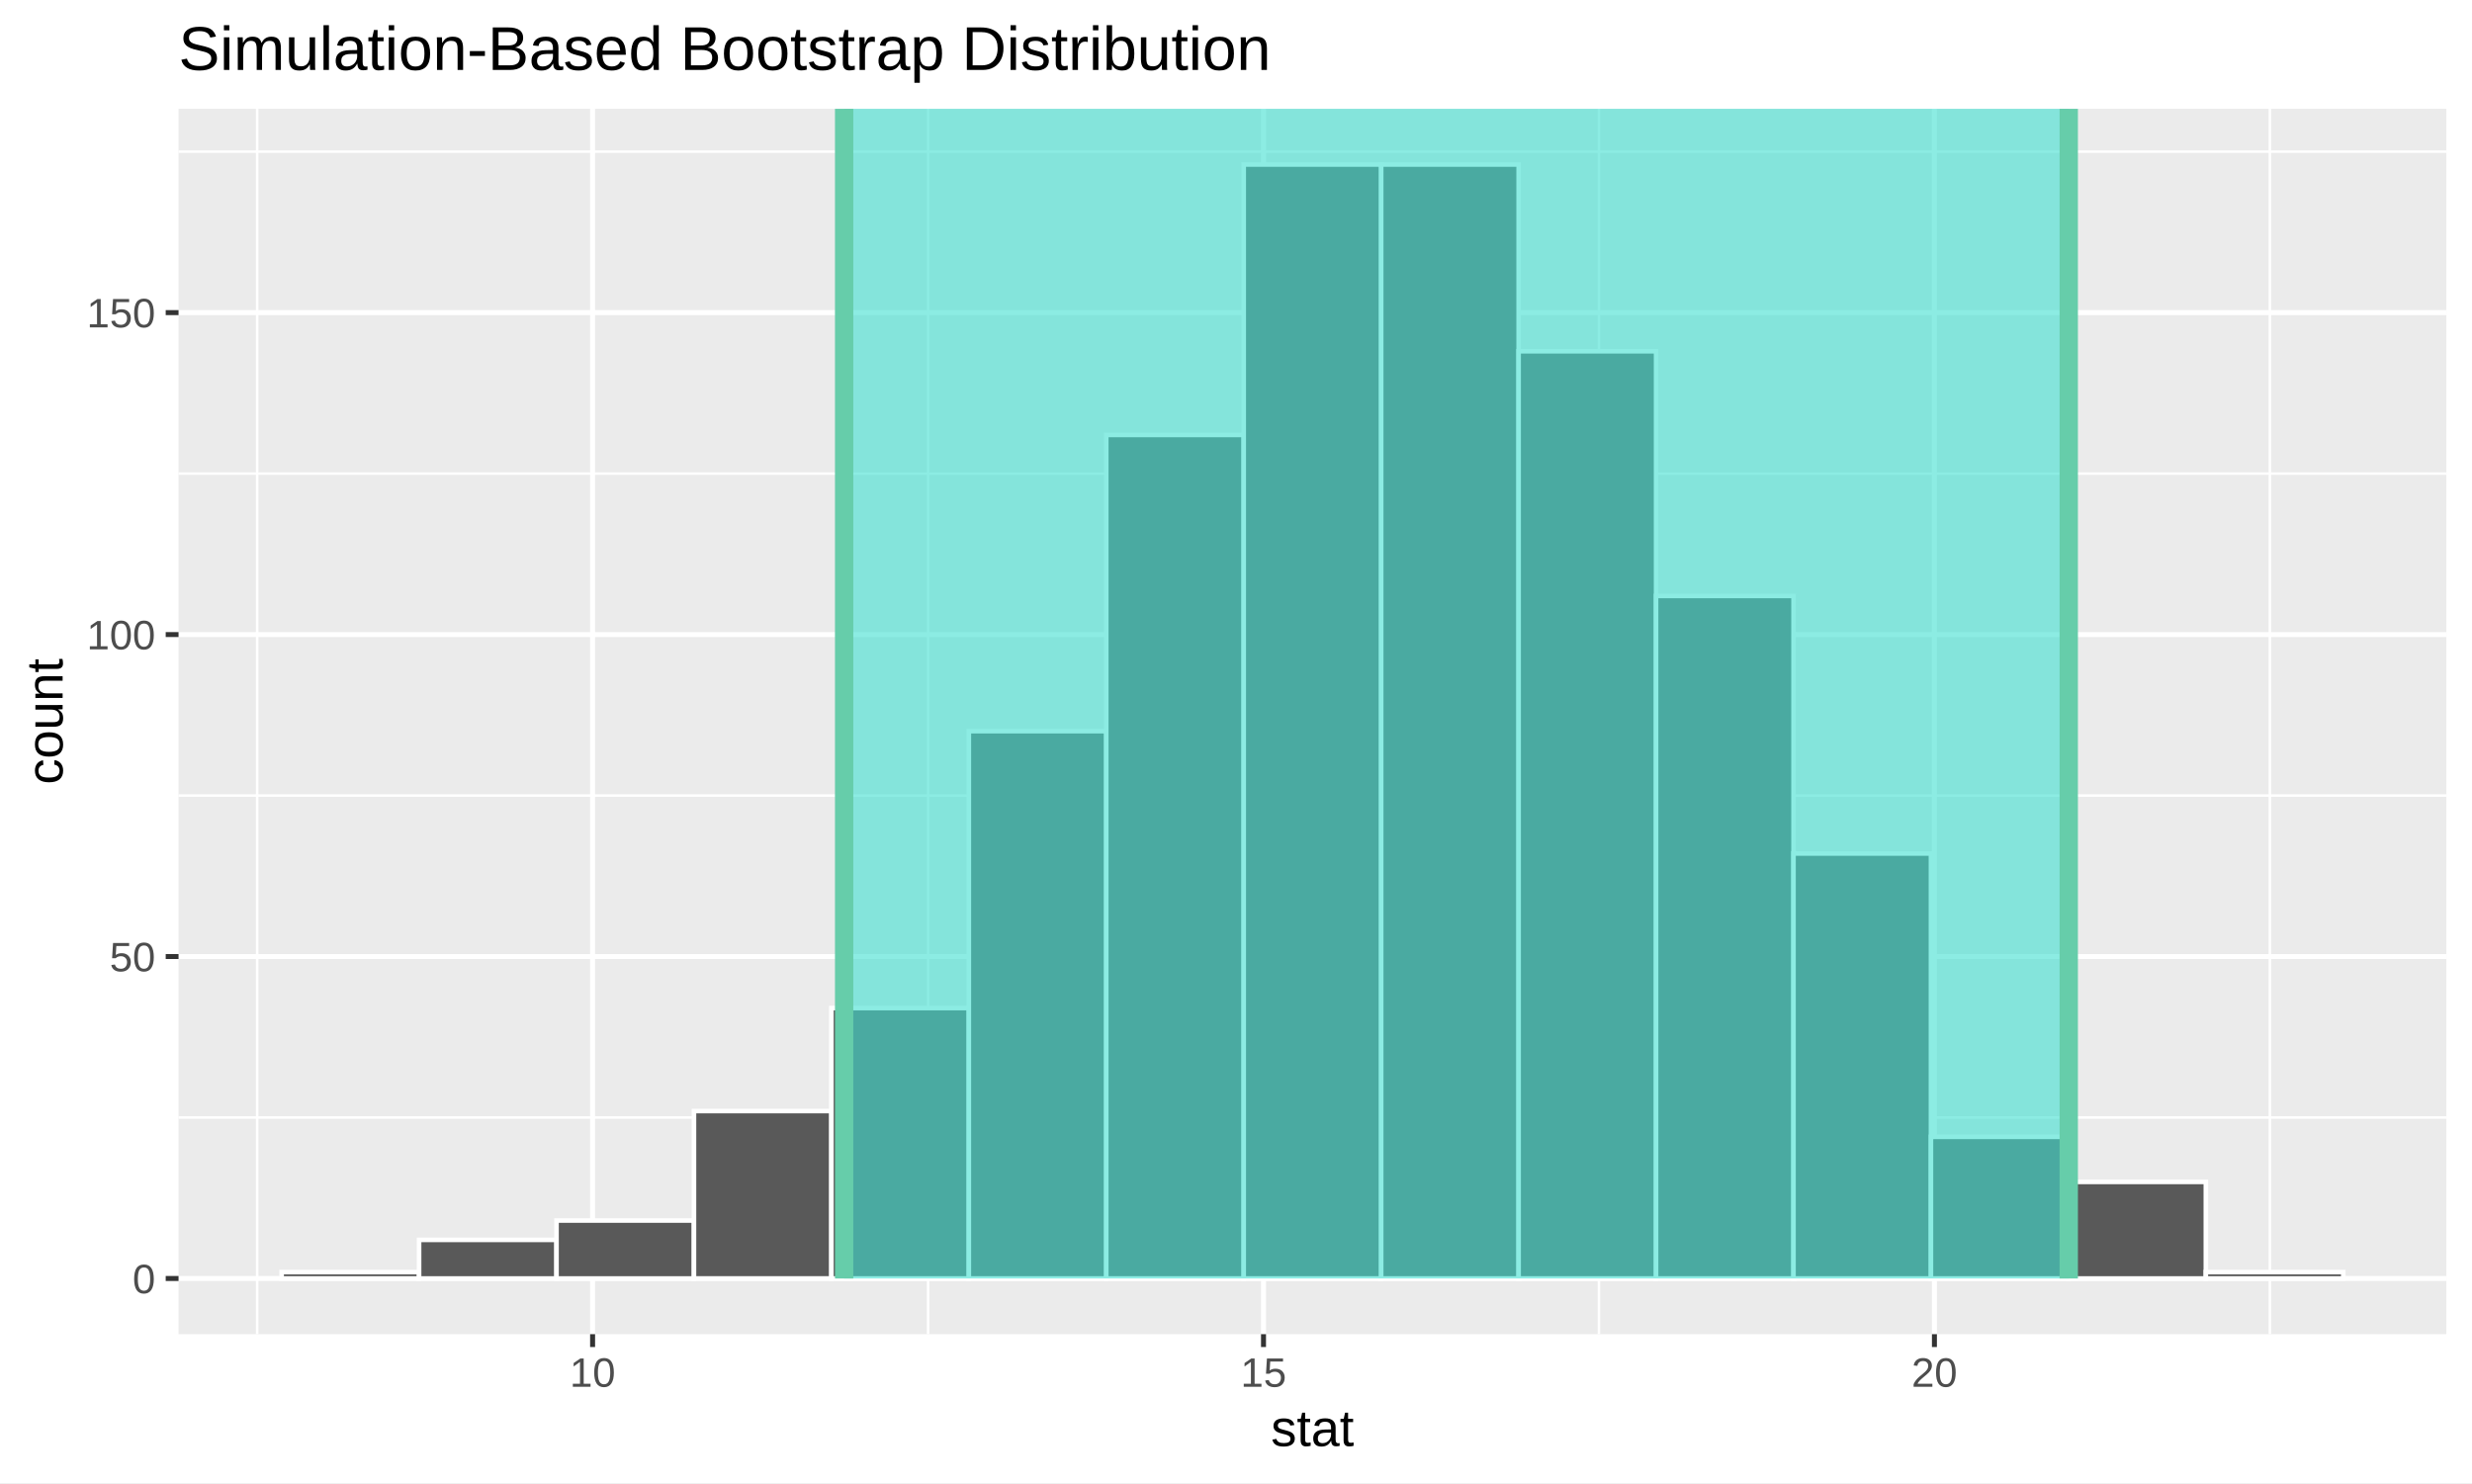
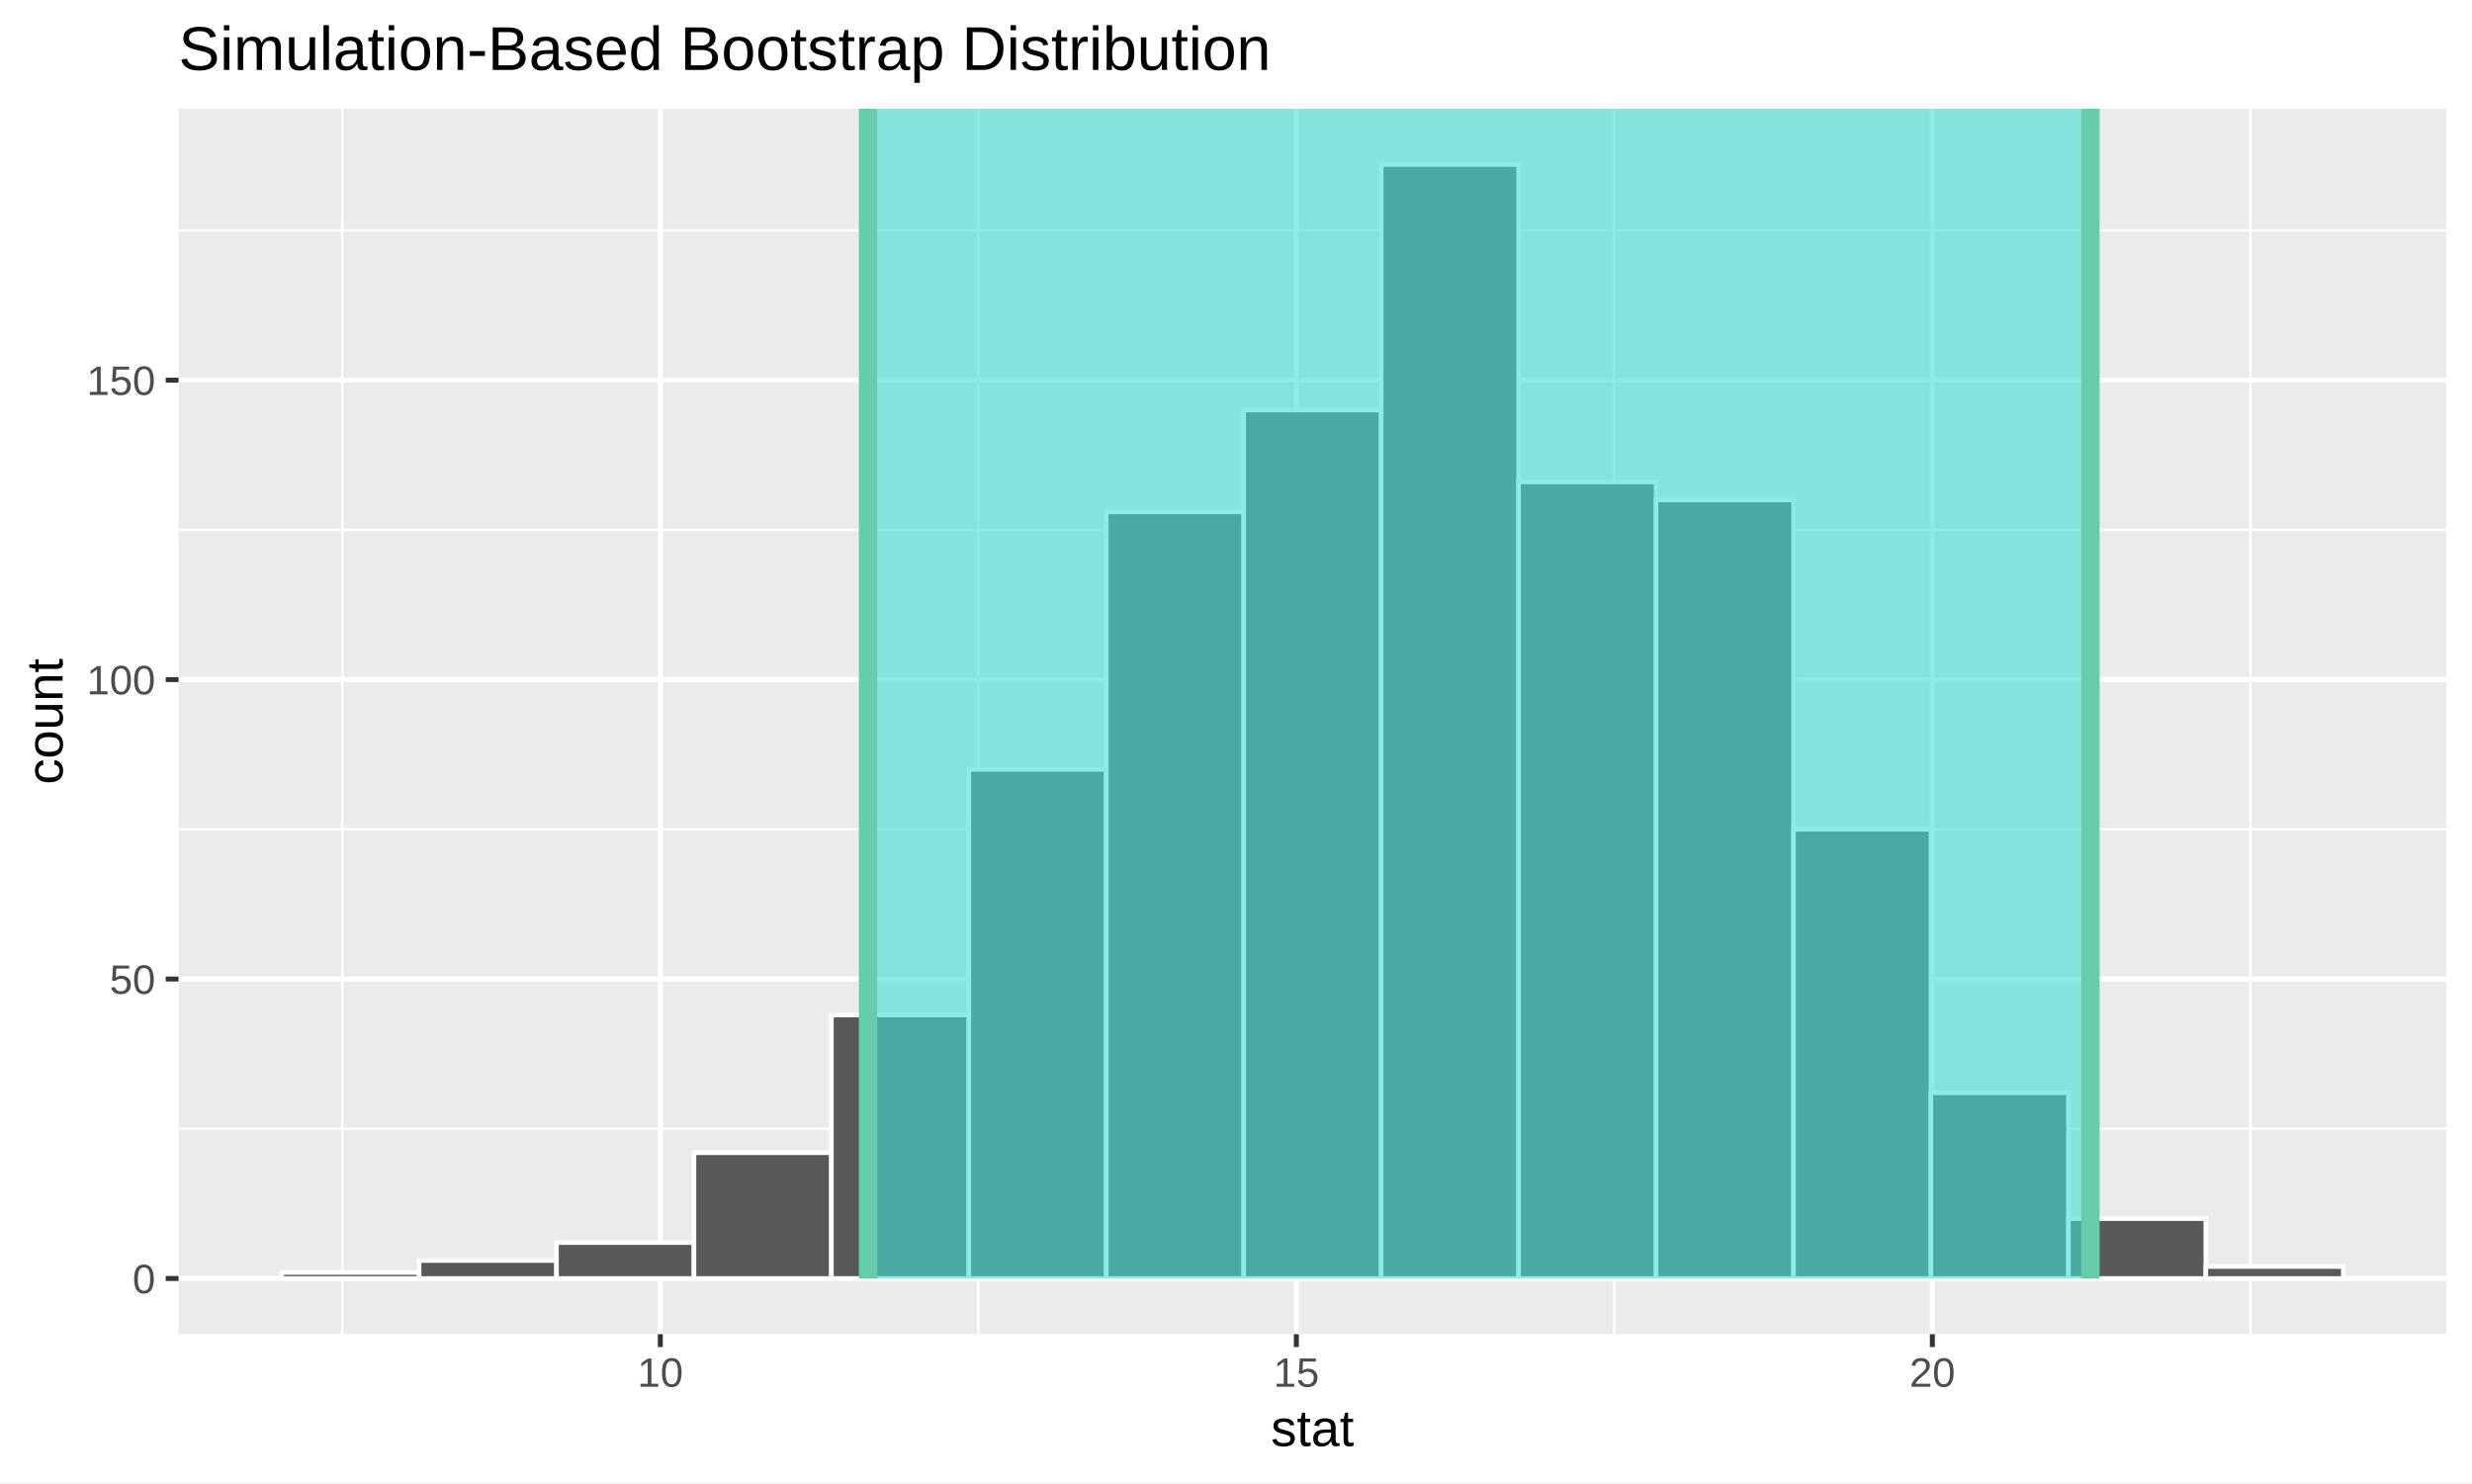
<svg xmlns="http://www.w3.org/2000/svg" class="svglite" width="576.00pt" height="345.60pt" viewBox="0 0 576.00 345.60">
  <defs>
    <style type="text/css">
    .svglite line, .svglite polyline, .svglite polygon, .svglite path, .svglite rect, .svglite circle {
      fill: none;
      stroke: #000000;
      stroke-linecap: round;
      stroke-linejoin: round;
      stroke-miterlimit: 10.00;
    }
    .svglite text {
      white-space: pre;
    }
  </style>
  </defs>
  <rect width="100%" height="100%" style="stroke: none; fill: #FFFFFF;" />
  <defs>
    <clipPath id="cpMC4wMHw1NzYuMDB8MC4wMHwzNDUuNjA=">
      <rect x="0.00" y="0.00" width="576.00" height="345.60" />
    </clipPath>
  </defs>
  <g clip-path="url(#cpMC4wMHw1NzYuMDB8MC4wMHwzNDUuNjA=)">
    <rect x="0.00" y="0.00" width="576.00" height="345.60" style="stroke-width: 1.16; stroke: #FFFFFF; fill: #FFFFFF;" />
  </g>
  <defs>
    <clipPath id="cpNDEuNjB8NTcwLjAyfDI1LjM2fDMxMC45Mg==">
      <rect x="41.60" y="25.36" width="528.42" height="285.56" />
    </clipPath>
  </defs>
  <g clip-path="url(#cpNDEuNjB8NTcwLjAyfDI1LjM2fDMxMC45Mg==)">
    <rect x="41.60" y="25.36" width="528.42" height="285.56" style="stroke-width: 1.16; stroke: none; fill: #EBEBEB;" />
-     <polyline points="41.60,260.43 570.02,260.43 " style="stroke-width: 0.58; stroke: #FFFFFF; stroke-linecap: butt;" />
-     <polyline points="41.60,185.40 570.02,185.40 " style="stroke-width: 0.58; stroke: #FFFFFF; stroke-linecap: butt;" />
-     <polyline points="41.60,110.37 570.02,110.37 " style="stroke-width: 0.58; stroke: #FFFFFF; stroke-linecap: butt;" />
-     <polyline points="41.60,35.34 570.02,35.34 " style="stroke-width: 0.58; stroke: #FFFFFF; stroke-linecap: butt;" />
-     <polyline points="59.92,310.92 59.92,25.36 " style="stroke-width: 0.58; stroke: #FFFFFF; stroke-linecap: butt;" />
-     <polyline points="216.25,310.92 216.25,25.36 " style="stroke-width: 0.58; stroke: #FFFFFF; stroke-linecap: butt;" />
-     <polyline points="372.57,310.92 372.57,25.36 " style="stroke-width: 0.58; stroke: #FFFFFF; stroke-linecap: butt;" />
-     <polyline points="528.90,310.92 528.90,25.36 " style="stroke-width: 0.58; stroke: #FFFFFF; stroke-linecap: butt;" />
+     <polyline points="41.60,263.05 570.02,263.05 " style="stroke-width: 0.58; stroke: #FFFFFF; stroke-linecap: butt;" />
+     <polyline points="41.60,193.26 570.02,193.26 " style="stroke-width: 0.58; stroke: #FFFFFF; stroke-linecap: butt;" />
+     <polyline points="41.60,123.48 570.02,123.48 " style="stroke-width: 0.58; stroke: #FFFFFF; stroke-linecap: butt;" />
+     <polyline points="41.60,53.69 570.02,53.69 " style="stroke-width: 0.58; stroke: #FFFFFF; stroke-linecap: butt;" />
+     <polyline points="79.76,310.92 79.76,25.36 " style="stroke-width: 0.58; stroke: #FFFFFF; stroke-linecap: butt;" />
+     <polyline points="227.96,310.92 227.96,25.36 " style="stroke-width: 0.58; stroke: #FFFFFF; stroke-linecap: butt;" />
+     <polyline points="376.16,310.92 376.16,25.36 " style="stroke-width: 0.58; stroke: #FFFFFF; stroke-linecap: butt;" />
+     <polyline points="524.36,310.92 524.36,25.36 " style="stroke-width: 0.58; stroke: #FFFFFF; stroke-linecap: butt;" />
    <polyline points="41.60,297.94 570.02,297.94 " style="stroke-width: 1.16; stroke: #FFFFFF; stroke-linecap: butt;" />
-     <polyline points="41.60,222.91 570.02,222.91 " style="stroke-width: 1.16; stroke: #FFFFFF; stroke-linecap: butt;" />
-     <polyline points="41.60,147.88 570.02,147.88 " style="stroke-width: 1.16; stroke: #FFFFFF; stroke-linecap: butt;" />
-     <polyline points="41.60,72.85 570.02,72.85 " style="stroke-width: 1.16; stroke: #FFFFFF; stroke-linecap: butt;" />
-     <polyline points="138.08,310.92 138.08,25.36 " style="stroke-width: 1.16; stroke: #FFFFFF; stroke-linecap: butt;" />
-     <polyline points="294.41,310.92 294.41,25.36 " style="stroke-width: 1.16; stroke: #FFFFFF; stroke-linecap: butt;" />
-     <polyline points="450.74,310.92 450.74,25.36 " style="stroke-width: 1.16; stroke: #FFFFFF; stroke-linecap: butt;" />
-     <rect x="65.62" y="296.44" width="32.03" height="1.50" style="stroke-width: 1.07; stroke: #FFFFFF; stroke-linecap: square; stroke-linejoin: miter; fill: #595959;" />
-     <rect x="97.65" y="288.94" width="32.03" height="9.00" style="stroke-width: 1.07; stroke: #FFFFFF; stroke-linecap: square; stroke-linejoin: miter; fill: #595959;" />
-     <rect x="129.67" y="284.43" width="32.03" height="13.51" style="stroke-width: 1.07; stroke: #FFFFFF; stroke-linecap: square; stroke-linejoin: miter; fill: #595959;" />
-     <rect x="161.70" y="258.92" width="32.03" height="39.01" style="stroke-width: 1.07; stroke: #FFFFFF; stroke-linecap: square; stroke-linejoin: miter; fill: #595959;" />
-     <rect x="193.72" y="234.92" width="32.03" height="63.02" style="stroke-width: 1.07; stroke: #FFFFFF; stroke-linecap: square; stroke-linejoin: miter; fill: #595959;" />
-     <rect x="225.75" y="170.39" width="32.03" height="127.55" style="stroke-width: 1.07; stroke: #FFFFFF; stroke-linecap: square; stroke-linejoin: miter; fill: #595959;" />
-     <rect x="257.77" y="101.36" width="32.03" height="196.58" style="stroke-width: 1.07; stroke: #FFFFFF; stroke-linecap: square; stroke-linejoin: miter; fill: #595959;" />
-     <rect x="289.80" y="38.34" width="32.03" height="259.60" style="stroke-width: 1.07; stroke: #FFFFFF; stroke-linecap: square; stroke-linejoin: miter; fill: #595959;" />
+     <polyline points="41.60,228.15 570.02,228.15 " style="stroke-width: 1.16; stroke: #FFFFFF; stroke-linecap: butt;" />
+     <polyline points="41.60,158.37 570.02,158.37 " style="stroke-width: 1.16; stroke: #FFFFFF; stroke-linecap: butt;" />
+     <polyline points="41.60,88.59 570.02,88.59 " style="stroke-width: 1.16; stroke: #FFFFFF; stroke-linecap: butt;" />
+     <polyline points="153.86,310.92 153.86,25.36 " style="stroke-width: 1.16; stroke: #FFFFFF; stroke-linecap: butt;" />
+     <polyline points="302.06,310.92 302.06,25.36 " style="stroke-width: 1.16; stroke: #FFFFFF; stroke-linecap: butt;" />
+     <polyline points="450.26,310.92 450.26,25.36 " style="stroke-width: 1.16; stroke: #FFFFFF; stroke-linecap: butt;" />
+     <rect x="65.62" y="296.54" width="32.03" height="1.40" style="stroke-width: 1.07; stroke: #FFFFFF; stroke-linecap: square; stroke-linejoin: miter; fill: #595959;" />
+     <rect x="97.65" y="293.75" width="32.03" height="4.19" style="stroke-width: 1.07; stroke: #FFFFFF; stroke-linecap: square; stroke-linejoin: miter; fill: #595959;" />
+     <rect x="129.67" y="289.57" width="32.03" height="8.37" style="stroke-width: 1.07; stroke: #FFFFFF; stroke-linecap: square; stroke-linejoin: miter; fill: #595959;" />
+     <rect x="161.70" y="268.63" width="32.03" height="29.31" style="stroke-width: 1.07; stroke: #FFFFFF; stroke-linecap: square; stroke-linejoin: miter; fill: #595959;" />
+     <rect x="193.72" y="236.53" width="32.03" height="61.41" style="stroke-width: 1.07; stroke: #FFFFFF; stroke-linecap: square; stroke-linejoin: miter; fill: #595959;" />
+     <rect x="225.75" y="179.31" width="32.03" height="118.63" style="stroke-width: 1.07; stroke: #FFFFFF; stroke-linecap: square; stroke-linejoin: miter; fill: #595959;" />
+     <rect x="257.77" y="119.29" width="32.03" height="178.65" style="stroke-width: 1.07; stroke: #FFFFFF; stroke-linecap: square; stroke-linejoin: miter; fill: #595959;" />
+     <rect x="289.80" y="95.56" width="32.03" height="202.38" style="stroke-width: 1.07; stroke: #FFFFFF; stroke-linecap: square; stroke-linejoin: miter; fill: #595959;" />
    <rect x="321.83" y="38.34" width="32.03" height="259.60" style="stroke-width: 1.07; stroke: #FFFFFF; stroke-linecap: square; stroke-linejoin: miter; fill: #595959;" />
-     <rect x="353.85" y="81.86" width="32.03" height="216.08" style="stroke-width: 1.07; stroke: #FFFFFF; stroke-linecap: square; stroke-linejoin: miter; fill: #595959;" />
-     <rect x="385.88" y="138.88" width="32.03" height="159.06" style="stroke-width: 1.07; stroke: #FFFFFF; stroke-linecap: square; stroke-linejoin: miter; fill: #595959;" />
-     <rect x="417.90" y="198.90" width="32.03" height="99.04" style="stroke-width: 1.07; stroke: #FFFFFF; stroke-linecap: square; stroke-linejoin: miter; fill: #595959;" />
-     <rect x="449.93" y="264.93" width="32.03" height="33.01" style="stroke-width: 1.07; stroke: #FFFFFF; stroke-linecap: square; stroke-linejoin: miter; fill: #595959;" />
-     <rect x="481.95" y="275.43" width="32.03" height="22.51" style="stroke-width: 1.07; stroke: #FFFFFF; stroke-linecap: square; stroke-linejoin: miter; fill: #595959;" />
-     <rect x="513.98" y="296.44" width="32.03" height="1.50" style="stroke-width: 1.07; stroke: #FFFFFF; stroke-linecap: square; stroke-linejoin: miter; fill: #595959;" />
-     <rect x="196.69" y="25.36" width="285.35" height="272.58" style="stroke-width: 1.07; stroke: none; stroke-linecap: square; stroke-linejoin: miter; fill: #40E0D0; fill-opacity: 0.60;" />
-     <line x1="196.69" y1="297.94" x2="196.69" y2="25.36" style="stroke-width: 4.27; stroke: #66CDAA; stroke-linecap: butt;" />
-     <line x1="482.04" y1="297.94" x2="482.04" y2="25.36" style="stroke-width: 4.27; stroke: #66CDAA; stroke-linecap: butt;" />
+     <rect x="353.85" y="112.31" width="32.03" height="185.63" style="stroke-width: 1.07; stroke: #FFFFFF; stroke-linecap: square; stroke-linejoin: miter; fill: #595959;" />
+     <rect x="385.88" y="116.50" width="32.03" height="181.44" style="stroke-width: 1.07; stroke: #FFFFFF; stroke-linecap: square; stroke-linejoin: miter; fill: #595959;" />
+     <rect x="417.90" y="193.26" width="32.03" height="104.68" style="stroke-width: 1.07; stroke: #FFFFFF; stroke-linecap: square; stroke-linejoin: miter; fill: #595959;" />
+     <rect x="449.93" y="254.67" width="32.03" height="43.27" style="stroke-width: 1.07; stroke: #FFFFFF; stroke-linecap: square; stroke-linejoin: miter; fill: #595959;" />
+     <rect x="481.95" y="283.98" width="32.03" height="13.96" style="stroke-width: 1.07; stroke: #FFFFFF; stroke-linecap: square; stroke-linejoin: miter; fill: #595959;" />
+     <rect x="513.98" y="295.15" width="32.03" height="2.79" style="stroke-width: 1.07; stroke: #FFFFFF; stroke-linecap: square; stroke-linejoin: miter; fill: #595959;" />
+     <rect x="202.26" y="25.36" width="284.83" height="272.58" style="stroke-width: 1.07; stroke: none; stroke-linecap: square; stroke-linejoin: miter; fill: #40E0D0; fill-opacity: 0.60;" />
+     <line x1="202.26" y1="297.94" x2="202.26" y2="25.36" style="stroke-width: 4.27; stroke: #66CDAA; stroke-linecap: butt;" />
+     <line x1="487.09" y1="297.94" x2="487.09" y2="25.36" style="stroke-width: 4.27; stroke: #66CDAA; stroke-linecap: butt;" />
  </g>
  <g clip-path="url(#cpMC4wMHw1NzYuMDB8MC4wMHwzNDUuNjA=)">
    <text x="36.22" y="301.38" text-anchor="end" style="font-size: 9.60px;fill: #4D4D4D; font-family: &quot;Arial&quot;;" textLength="5.34px" lengthAdjust="spacingAndGlyphs">0</text>
-     <text x="36.22" y="226.35" text-anchor="end" style="font-size: 9.60px;fill: #4D4D4D; font-family: &quot;Arial&quot;;" textLength="10.67px" lengthAdjust="spacingAndGlyphs">50</text>
-     <text x="36.22" y="151.32" text-anchor="end" style="font-size: 9.60px;fill: #4D4D4D; font-family: &quot;Arial&quot;;" textLength="16.01px" lengthAdjust="spacingAndGlyphs">100</text>
-     <text x="36.22" y="76.29" text-anchor="end" style="font-size: 9.60px;fill: #4D4D4D; font-family: &quot;Arial&quot;;" textLength="16.01px" lengthAdjust="spacingAndGlyphs">150</text>
+     <text x="36.22" y="231.60" text-anchor="end" style="font-size: 9.60px;fill: #4D4D4D; font-family: &quot;Arial&quot;;" textLength="10.67px" lengthAdjust="spacingAndGlyphs">50</text>
+     <text x="36.22" y="161.81" text-anchor="end" style="font-size: 9.60px;fill: #4D4D4D; font-family: &quot;Arial&quot;;" textLength="16.01px" lengthAdjust="spacingAndGlyphs">100</text>
+     <text x="36.22" y="92.03" text-anchor="end" style="font-size: 9.60px;fill: #4D4D4D; font-family: &quot;Arial&quot;;" textLength="16.01px" lengthAdjust="spacingAndGlyphs">150</text>
    <polyline points="38.61,297.94 41.60,297.94 " style="stroke-width: 1.16; stroke: #333333; stroke-linecap: butt;" />
-     <polyline points="38.61,222.91 41.60,222.91 " style="stroke-width: 1.16; stroke: #333333; stroke-linecap: butt;" />
-     <polyline points="38.61,147.88 41.60,147.88 " style="stroke-width: 1.16; stroke: #333333; stroke-linecap: butt;" />
-     <polyline points="38.61,72.85 41.60,72.85 " style="stroke-width: 1.16; stroke: #333333; stroke-linecap: butt;" />
-     <polyline points="138.08,313.91 138.08,310.92 " style="stroke-width: 1.16; stroke: #333333; stroke-linecap: butt;" />
-     <polyline points="294.41,313.91 294.41,310.92 " style="stroke-width: 1.16; stroke: #333333; stroke-linecap: butt;" />
-     <polyline points="450.74,313.91 450.74,310.92 " style="stroke-width: 1.16; stroke: #333333; stroke-linecap: butt;" />
-     <text x="138.08" y="323.18" text-anchor="middle" style="font-size: 9.60px;fill: #4D4D4D; font-family: &quot;Arial&quot;;" textLength="10.67px" lengthAdjust="spacingAndGlyphs">10</text>
-     <text x="294.41" y="323.18" text-anchor="middle" style="font-size: 9.60px;fill: #4D4D4D; font-family: &quot;Arial&quot;;" textLength="10.67px" lengthAdjust="spacingAndGlyphs">15</text>
-     <text x="450.74" y="323.18" text-anchor="middle" style="font-size: 9.60px;fill: #4D4D4D; font-family: &quot;Arial&quot;;" textLength="10.67px" lengthAdjust="spacingAndGlyphs">20</text>
+     <polyline points="38.61,228.15 41.60,228.15 " style="stroke-width: 1.16; stroke: #333333; stroke-linecap: butt;" />
+     <polyline points="38.61,158.37 41.60,158.37 " style="stroke-width: 1.16; stroke: #333333; stroke-linecap: butt;" />
+     <polyline points="38.61,88.59 41.60,88.59 " style="stroke-width: 1.16; stroke: #333333; stroke-linecap: butt;" />
+     <polyline points="153.86,313.91 153.86,310.92 " style="stroke-width: 1.16; stroke: #333333; stroke-linecap: butt;" />
+     <polyline points="302.06,313.91 302.06,310.92 " style="stroke-width: 1.16; stroke: #333333; stroke-linecap: butt;" />
+     <polyline points="450.26,313.91 450.26,310.92 " style="stroke-width: 1.16; stroke: #333333; stroke-linecap: butt;" />
+     <text x="153.86" y="323.18" text-anchor="middle" style="font-size: 9.60px;fill: #4D4D4D; font-family: &quot;Arial&quot;;" textLength="10.67px" lengthAdjust="spacingAndGlyphs">10</text>
+     <text x="302.06" y="323.18" text-anchor="middle" style="font-size: 9.60px;fill: #4D4D4D; font-family: &quot;Arial&quot;;" textLength="10.67px" lengthAdjust="spacingAndGlyphs">15</text>
+     <text x="450.26" y="323.18" text-anchor="middle" style="font-size: 9.60px;fill: #4D4D4D; font-family: &quot;Arial&quot;;" textLength="10.67px" lengthAdjust="spacingAndGlyphs">20</text>
    <text x="305.81" y="336.98" text-anchor="middle" style="font-size: 12.00px; font-family: &quot;Arial&quot;;" textLength="19.34px" lengthAdjust="spacingAndGlyphs">stat</text>
    <text transform="translate(14.59,168.14) rotate(-90)" text-anchor="middle" style="font-size: 12.00px; font-family: &quot;Arial&quot;;" textLength="29.35px" lengthAdjust="spacingAndGlyphs">count</text>
    <text x="41.60" y="16.30" style="font-size: 14.40px; font-family: &quot;Arial&quot;;" textLength="254.38px" lengthAdjust="spacingAndGlyphs">Simulation-Based Bootstrap Distribution</text>
  </g>
</svg>
